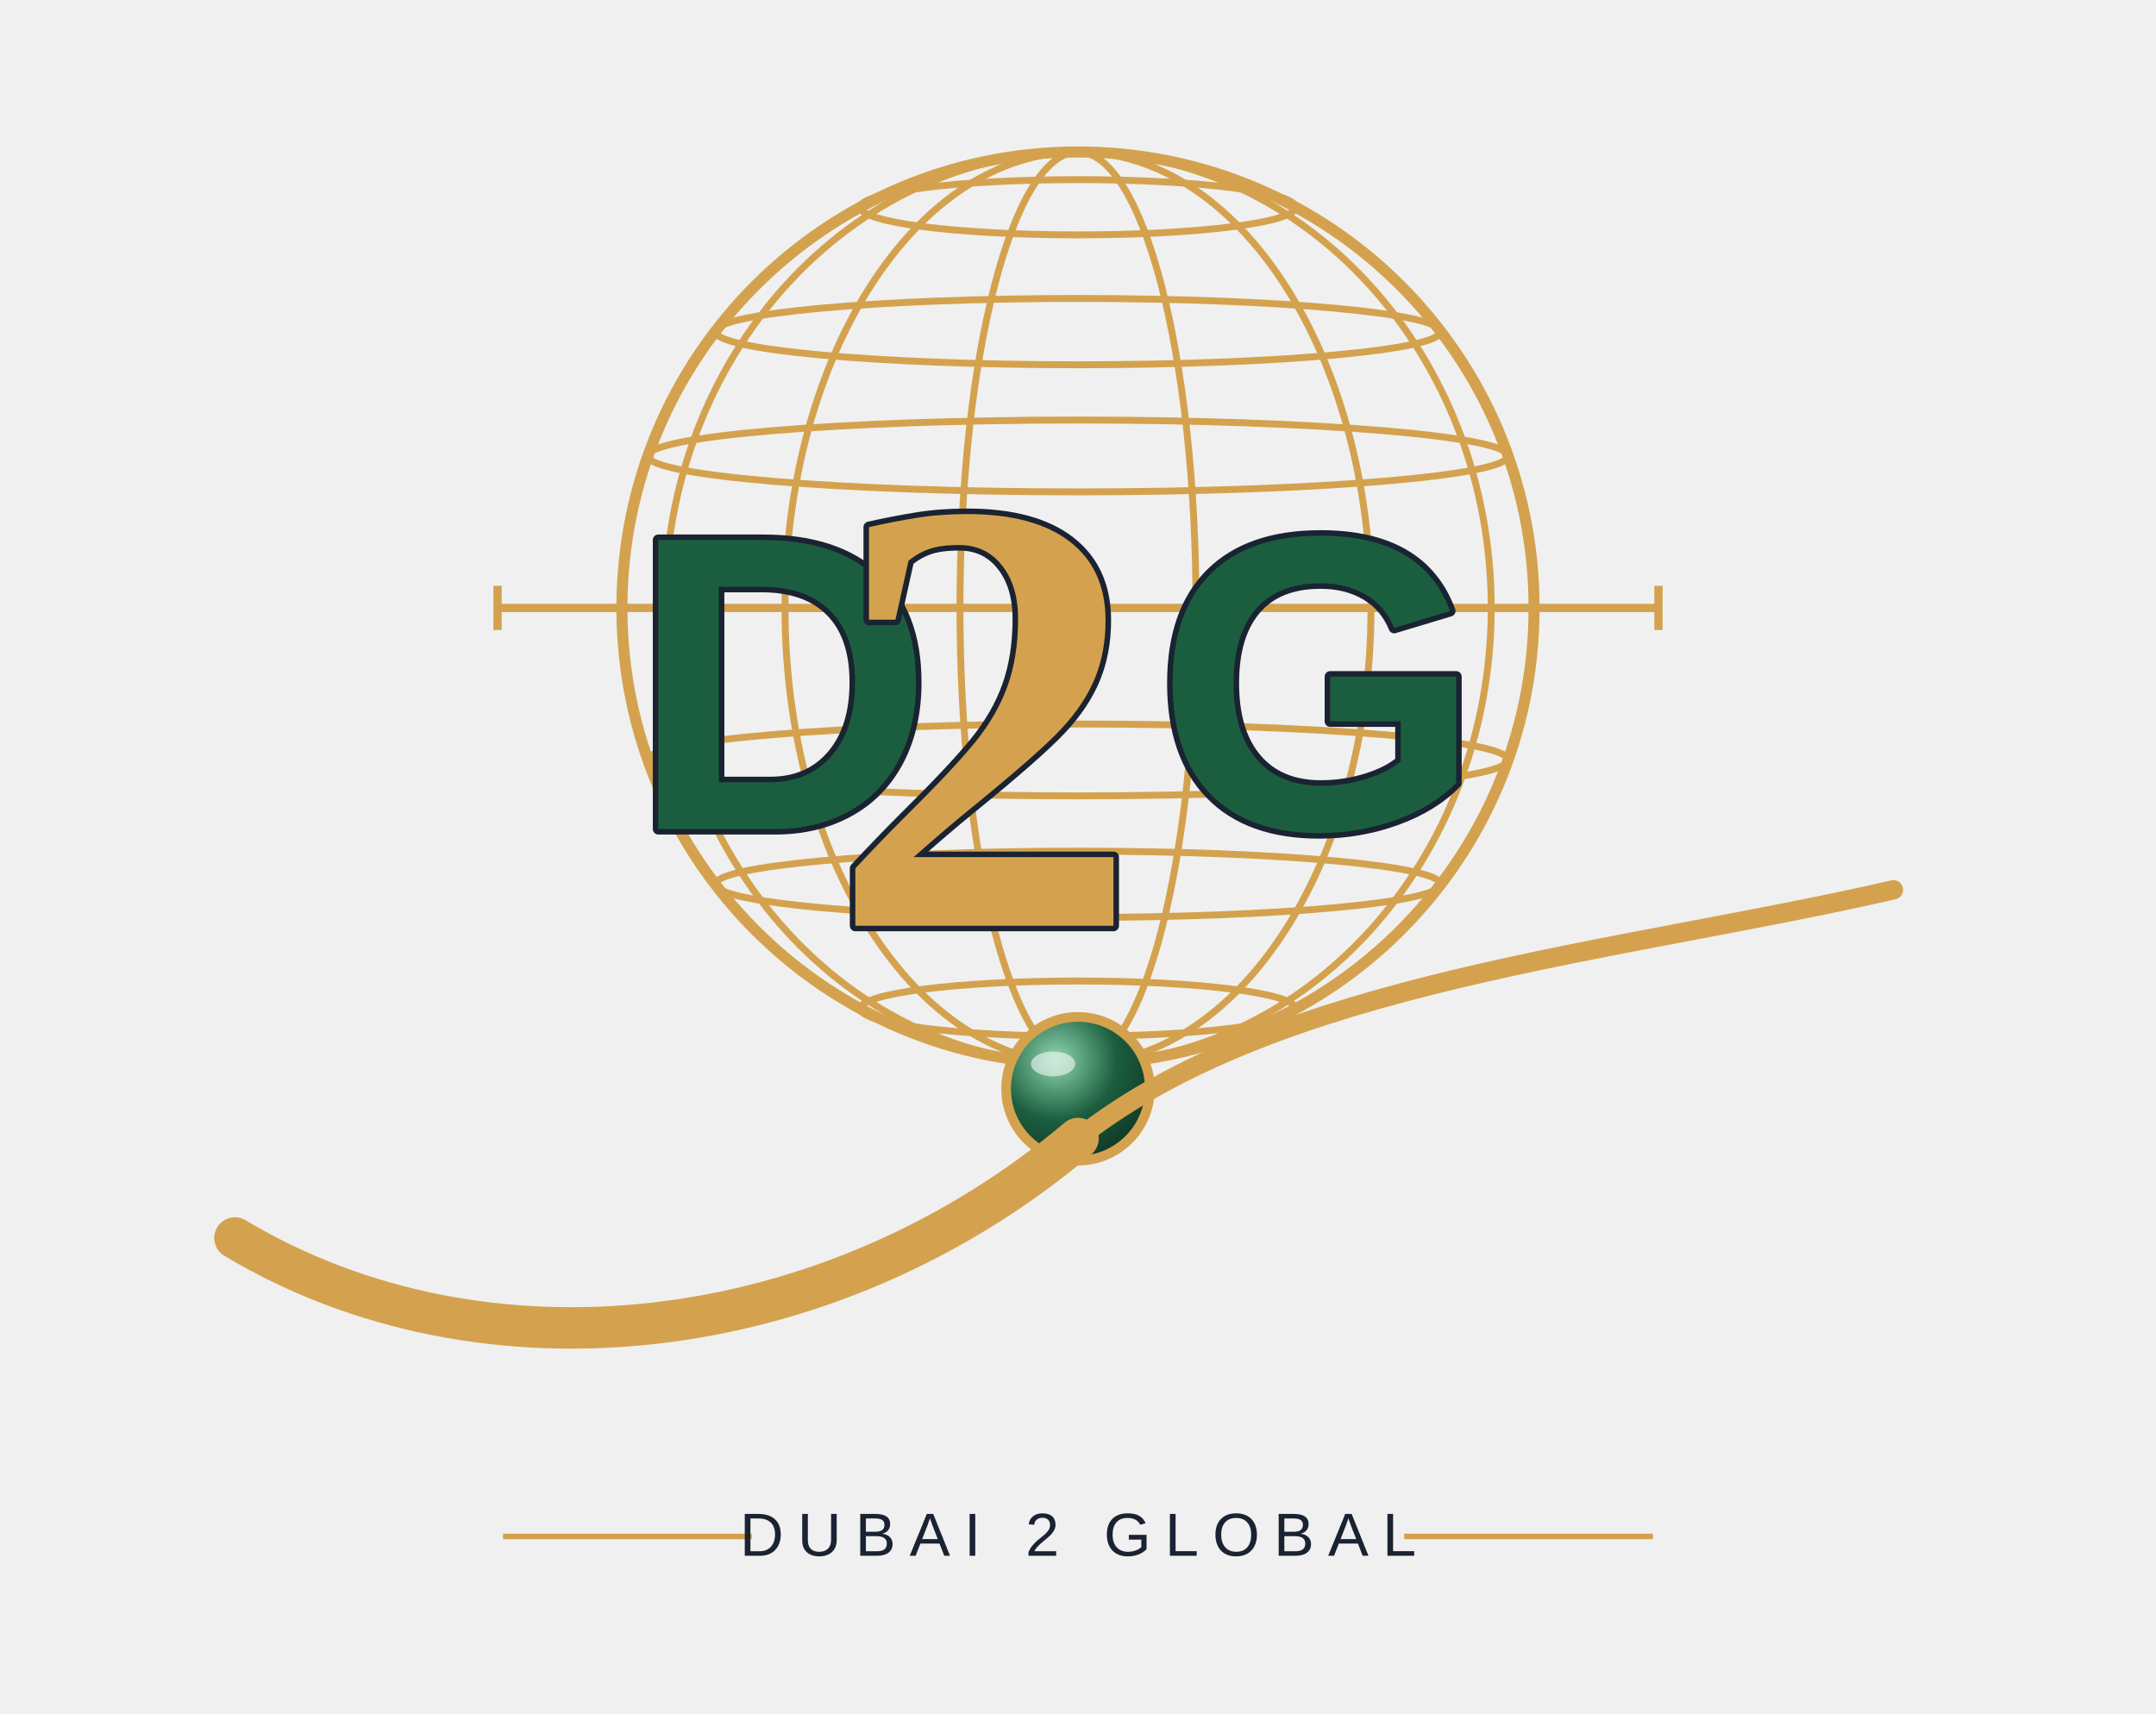
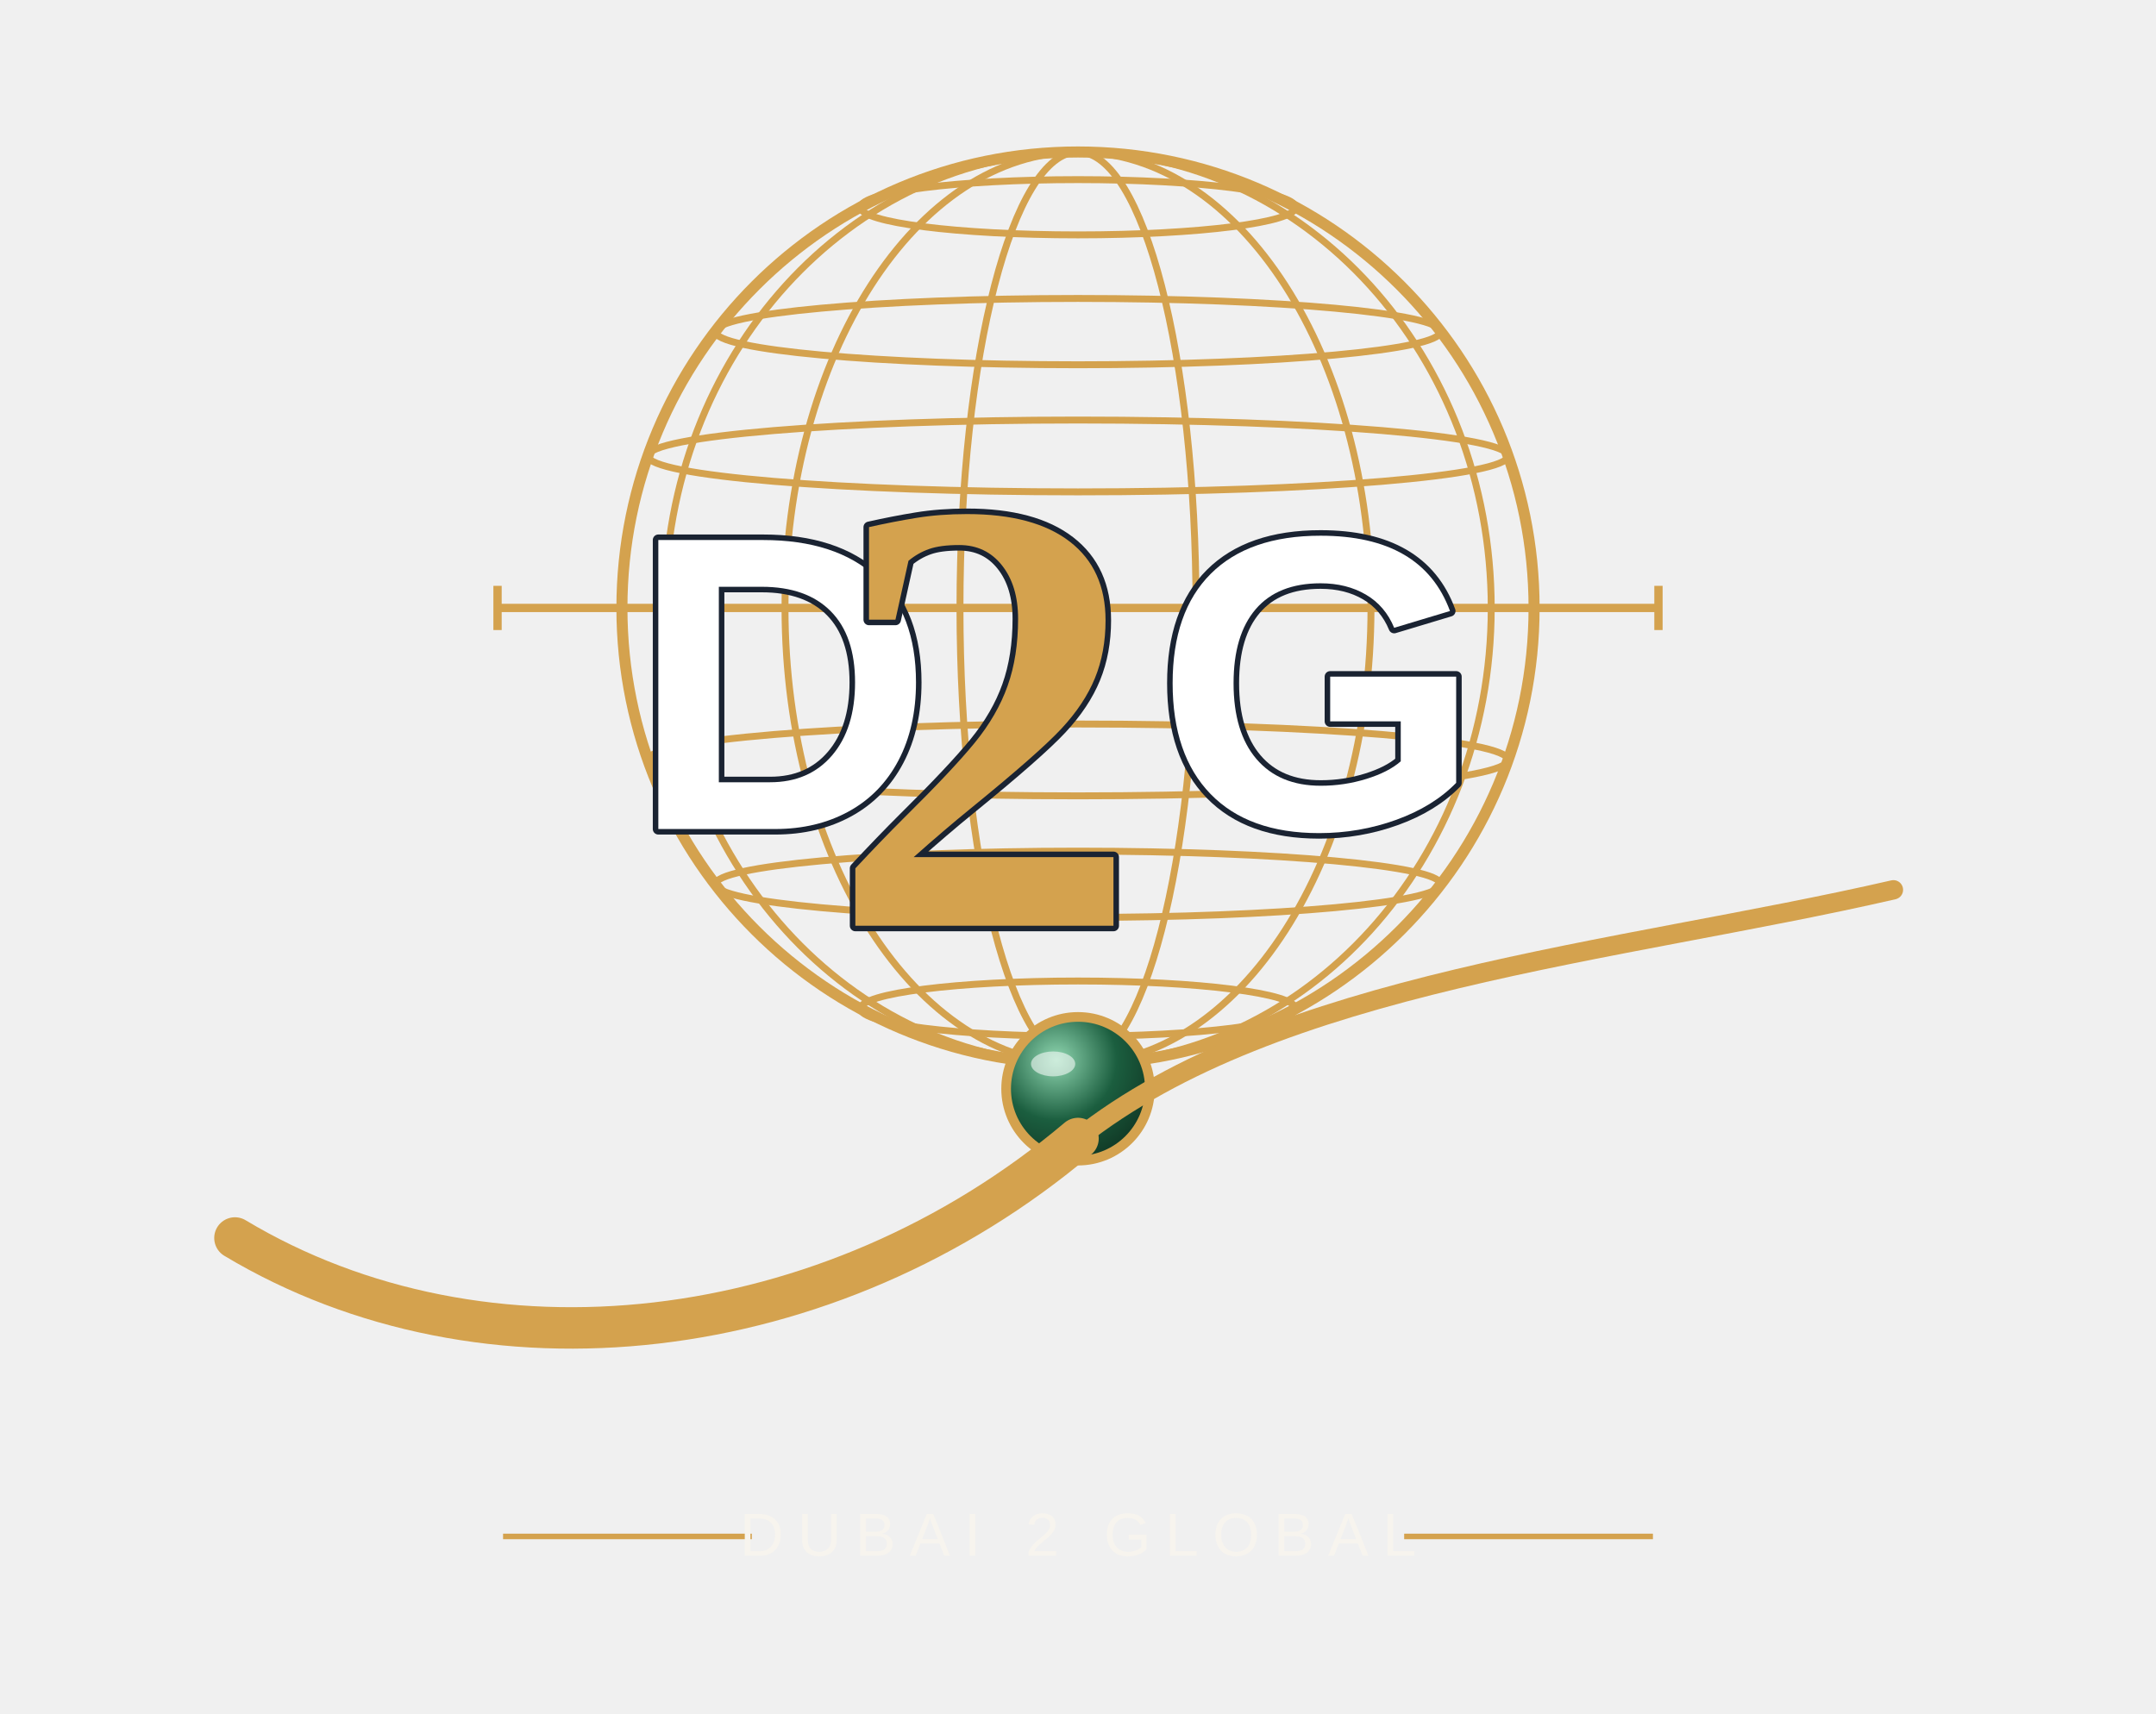
<svg xmlns="http://www.w3.org/2000/svg" viewBox="0 0 780 620" width="780" height="620">
  <defs>
    <radialGradient id="gemShine" cx="35%" cy="30%" r="70%">
      <stop offset="0%" stop-color="#8fd6b0" />
      <stop offset="60%" stop-color="#1B5E3F" />
      <stop offset="100%" stop-color="#123e29" />
    </radialGradient>
  </defs>
  <g fill="none" stroke="#D4A24E" stroke-width="2.5">
    <circle cx="390" cy="220" r="165" stroke-width="4" />
    <ellipse cx="390" cy="165" rx="155.6" ry="13" />
    <ellipse cx="390" cy="120" rx="131.2" ry="12" />
    <ellipse cx="390" cy="75" rx="78.7" ry="10" />
    <ellipse cx="390" cy="275" rx="155.6" ry="13" />
    <ellipse cx="390" cy="320" rx="131.2" ry="12" />
    <ellipse cx="390" cy="365" rx="78.7" ry="10" />
    <ellipse cx="390" cy="220" rx="149.5" ry="165" />
    <ellipse cx="390" cy="220" rx="106" ry="165" />
    <ellipse cx="390" cy="220" rx="42.7" ry="165" />
    <line x1="180" y1="220" x2="600" y2="220" stroke-width="3" />
    <line x1="180" y1="212" x2="180" y2="228" stroke-width="3" />
    <line x1="600" y1="212" x2="600" y2="228" stroke-width="3" />
  </g>
  <g font-family="Arial, Helvetica, sans-serif" font-weight="900" paint-order="stroke fill" stroke="#1A2332" stroke-width="4" stroke-linejoin="round">
-     <text x="228" y="300" font-size="152" fill="#1B5E3F">D</text>
+     <text x="228" y="300" font-size="152" fill="#FFFFFF">D</text>
    <text x="300" y="335" font-size="225" fill="#D4A24E" font-family="Georgia, 'Times New Roman', serif">2</text>
-     <text x="418" y="300" font-size="152" fill="#1B5E3F">G</text>
+     <text x="418" y="300" font-size="152" fill="#FFFFFF">G</text>
  </g>
  <circle cx="390" cy="394" r="26" fill="url(#gemShine)" stroke="#D4A24E" stroke-width="3.5" />
  <ellipse cx="381" cy="385" rx="8" ry="4.5" fill="#ffffff" opacity="0.55" />
  <path d="M 85 448 C 175 502, 300 488, 390 412" fill="none" stroke="#D4A24E" stroke-width="15" stroke-linecap="round" />
  <path d="M 390 412 C 462 355, 585 345, 685 322" fill="none" stroke="#D4A24E" stroke-width="7" stroke-linecap="round" />
  <line x1="182" y1="556" x2="272" y2="556" stroke="#D4A24E" stroke-width="2" />
-   <text x="390" y="563" font-family="Arial, Helvetica, sans-serif" font-size="22" letter-spacing="5" fill="#1A2332" text-anchor="middle">DUBAI 2 GLOBAL</text>
+   <text x="390" y="563" font-family="Arial, Helvetica, sans-serif" font-size="22" letter-spacing="5" fill="#F7F4EE" text-anchor="middle">DUBAI 2 GLOBAL</text>
  <line x1="508" y1="556" x2="598" y2="556" stroke="#D4A24E" stroke-width="2" />
</svg>
